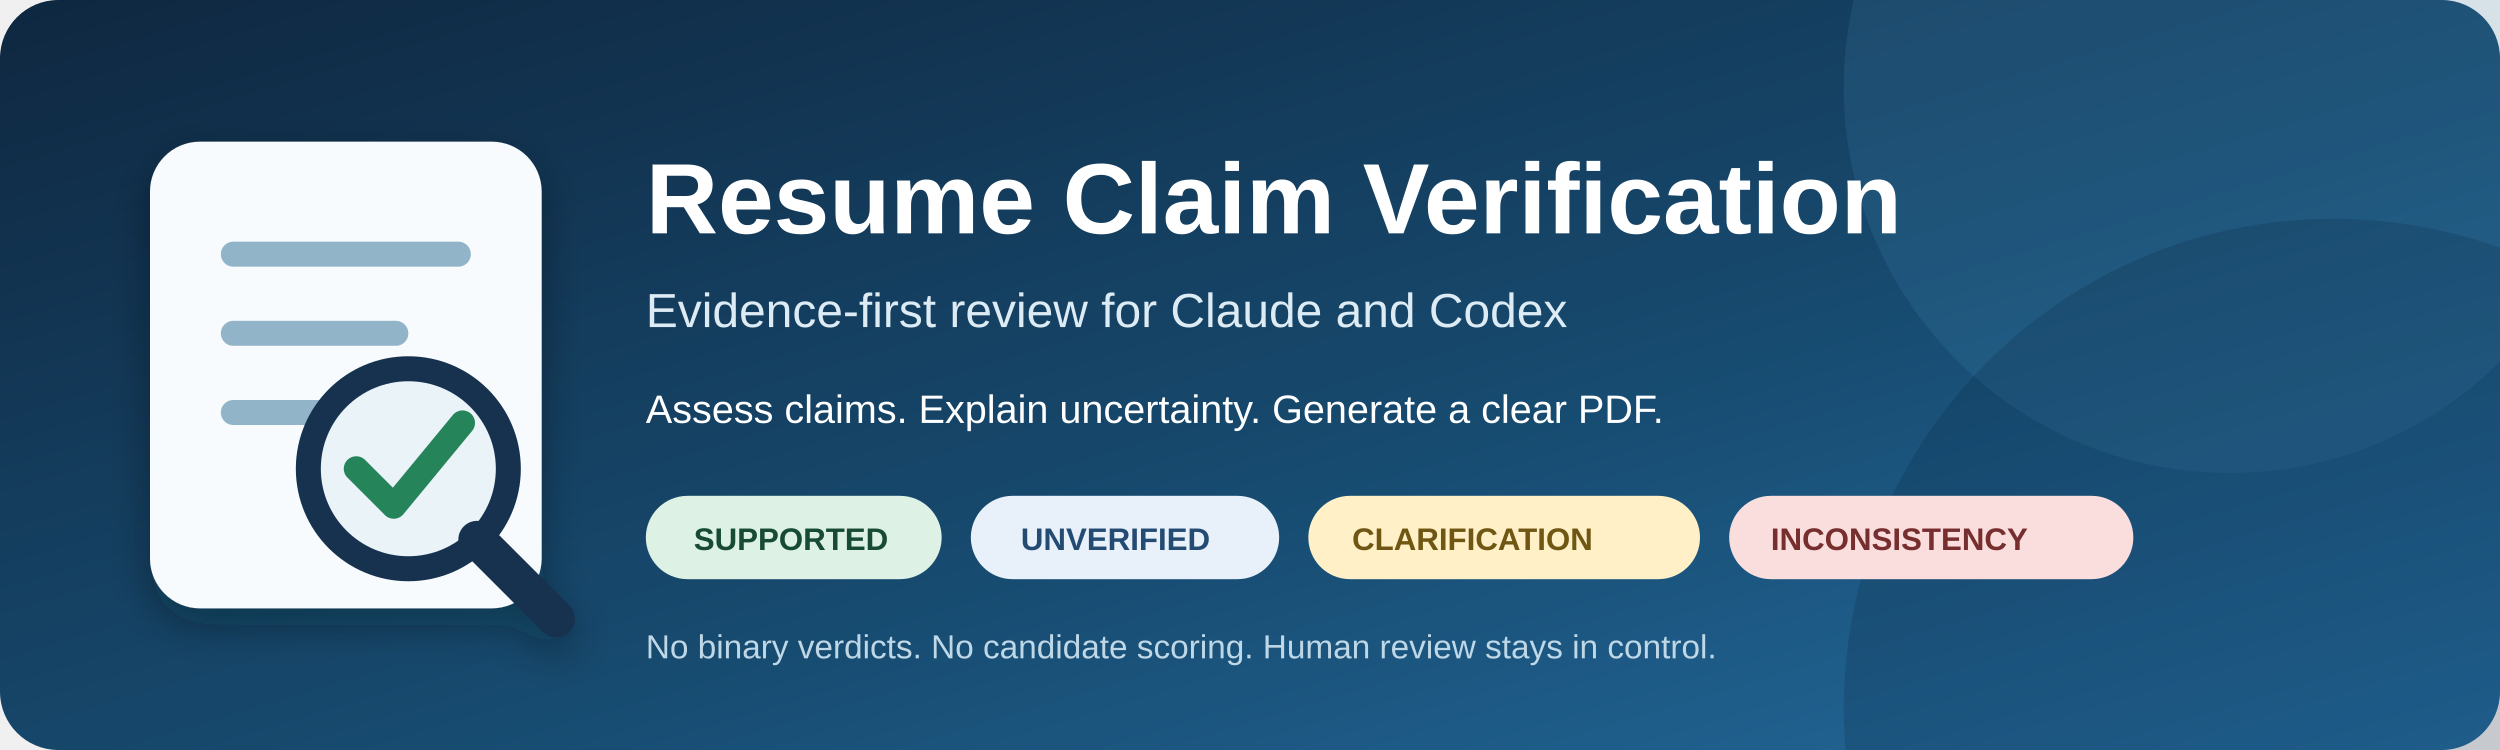
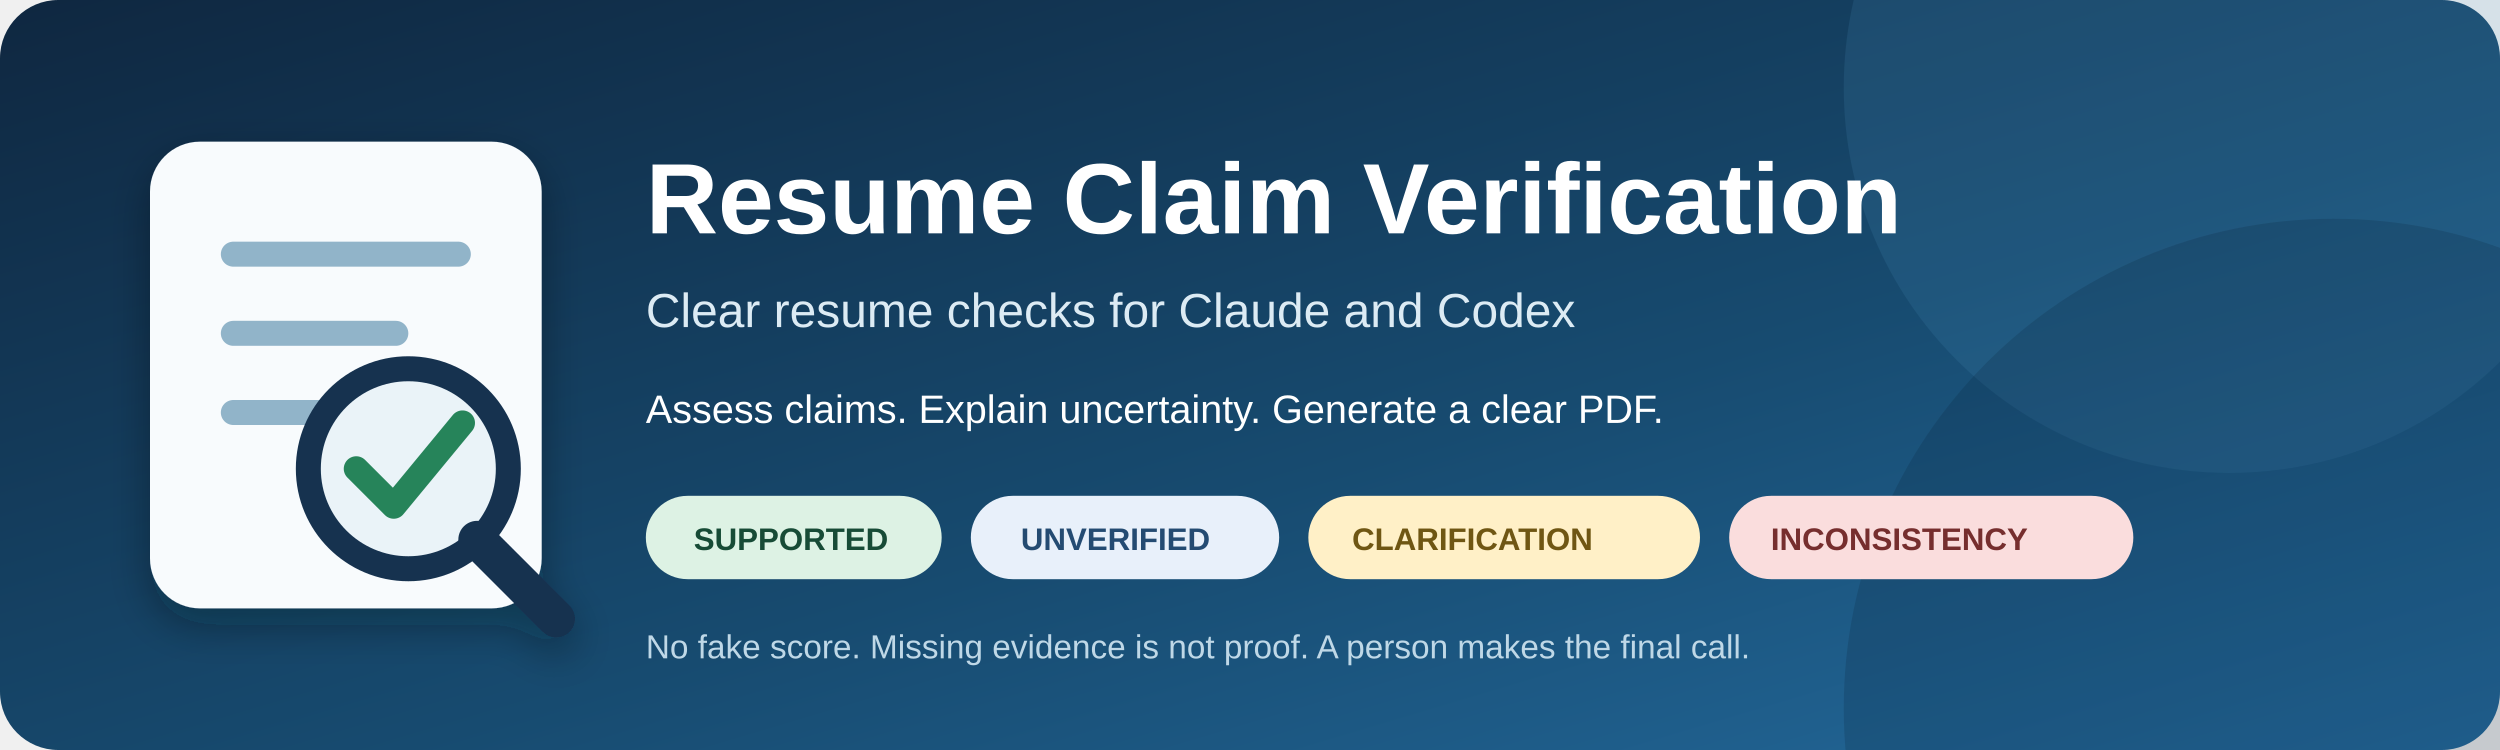
<svg xmlns="http://www.w3.org/2000/svg" width="1200" height="360" viewBox="0 0 1200 360" role="img" aria-labelledby="title desc">
  <defs>
    <linearGradient id="hero" x1="0" y1="0" x2="1" y2="1">
      <stop offset="0" stop-color="#0F2740" />
      <stop offset=".58" stop-color="#174B70" />
      <stop offset="1" stop-color="#246B9E" />
    </linearGradient>
    <filter id="shadow" x="-20%" y="-20%" width="140%" height="140%">
      <feDropShadow dx="0" dy="8" stdDeviation="10" flood-color="#071522" flood-opacity=".35" />
    </filter>
  </defs>
  <rect width="1200" height="360" rx="28" fill="url(#hero)" />
  <circle cx="1070" cy="42" r="185" fill="#4B91BD" opacity=".16" />
  <circle cx="1120" cy="340" r="235" fill="#071D31" opacity=".18" />
  <g transform="translate(72 68)" filter="url(#shadow)">
    <rect width="188" height="224" rx="24" fill="#F8FBFD" />
    <path d="M40 54h108M40 92h78M40 130h92" stroke="#91B4C9" stroke-width="12" stroke-linecap="round" />
    <circle cx="124" cy="157" r="48" fill="#EAF3F8" stroke="#16324F" stroke-width="12" />
    <path d="m157 191 38 38" stroke="#16324F" stroke-width="18" stroke-linecap="round" />
    <path d="m99 157 18 18 33-40" fill="none" stroke="#27845A" stroke-width="12" stroke-linecap="round" stroke-linejoin="round" />
  </g>
  <text x="310" y="112" fill="#FFFFFF" font-family="Arial, Helvetica, sans-serif" font-size="48" font-weight="700">Resume Claim Verification</text>
-   <text x="310" y="157" fill="#DCEBF4" font-family="Arial, Helvetica, sans-serif" font-size="23">Evidence-first review for Claude and Codex</text>
+   <text x="310" y="157" fill="#DCEBF4" font-family="Arial, Helvetica, sans-serif" font-size="23">Clear resume checks for Claude and Codex</text>
  <text x="310" y="203" fill="#FFFFFF" font-family="Arial, Helvetica, sans-serif" font-size="19">Assess claims. Explain uncertainty. Generate a clear PDF.</text>
  <g font-family="Arial, Helvetica, sans-serif" font-size="15" font-weight="700">
    <rect x="310" y="238" width="142" height="40" rx="20" fill="#DDF2E4" />
    <text x="333" y="264" fill="#174B36">SUPPORTED</text>
    <rect x="466" y="238" width="148" height="40" rx="20" fill="#E8F0FA" />
    <text x="490" y="264" fill="#244B72">UNVERIFIED</text>
    <rect x="628" y="238" width="188" height="40" rx="20" fill="#FFF0C7" />
    <text x="649" y="264" fill="#6F5613">CLARIFICATION</text>
    <rect x="830" y="238" width="194" height="40" rx="20" fill="#FADDDD" />
    <text x="850" y="264" fill="#762E2E">INCONSISTENCY</text>
  </g>
-   <text x="310" y="316" fill="#BFD8E7" font-family="Arial, Helvetica, sans-serif" font-size="16">No binary verdicts. No candidate scoring. Human review stays in control.</text>
+   <text x="310" y="316" fill="#BFD8E7" font-family="Arial, Helvetica, sans-serif" font-size="16">No fake score. Missing evidence is not proof. A person makes the final call.</text>
</svg>
